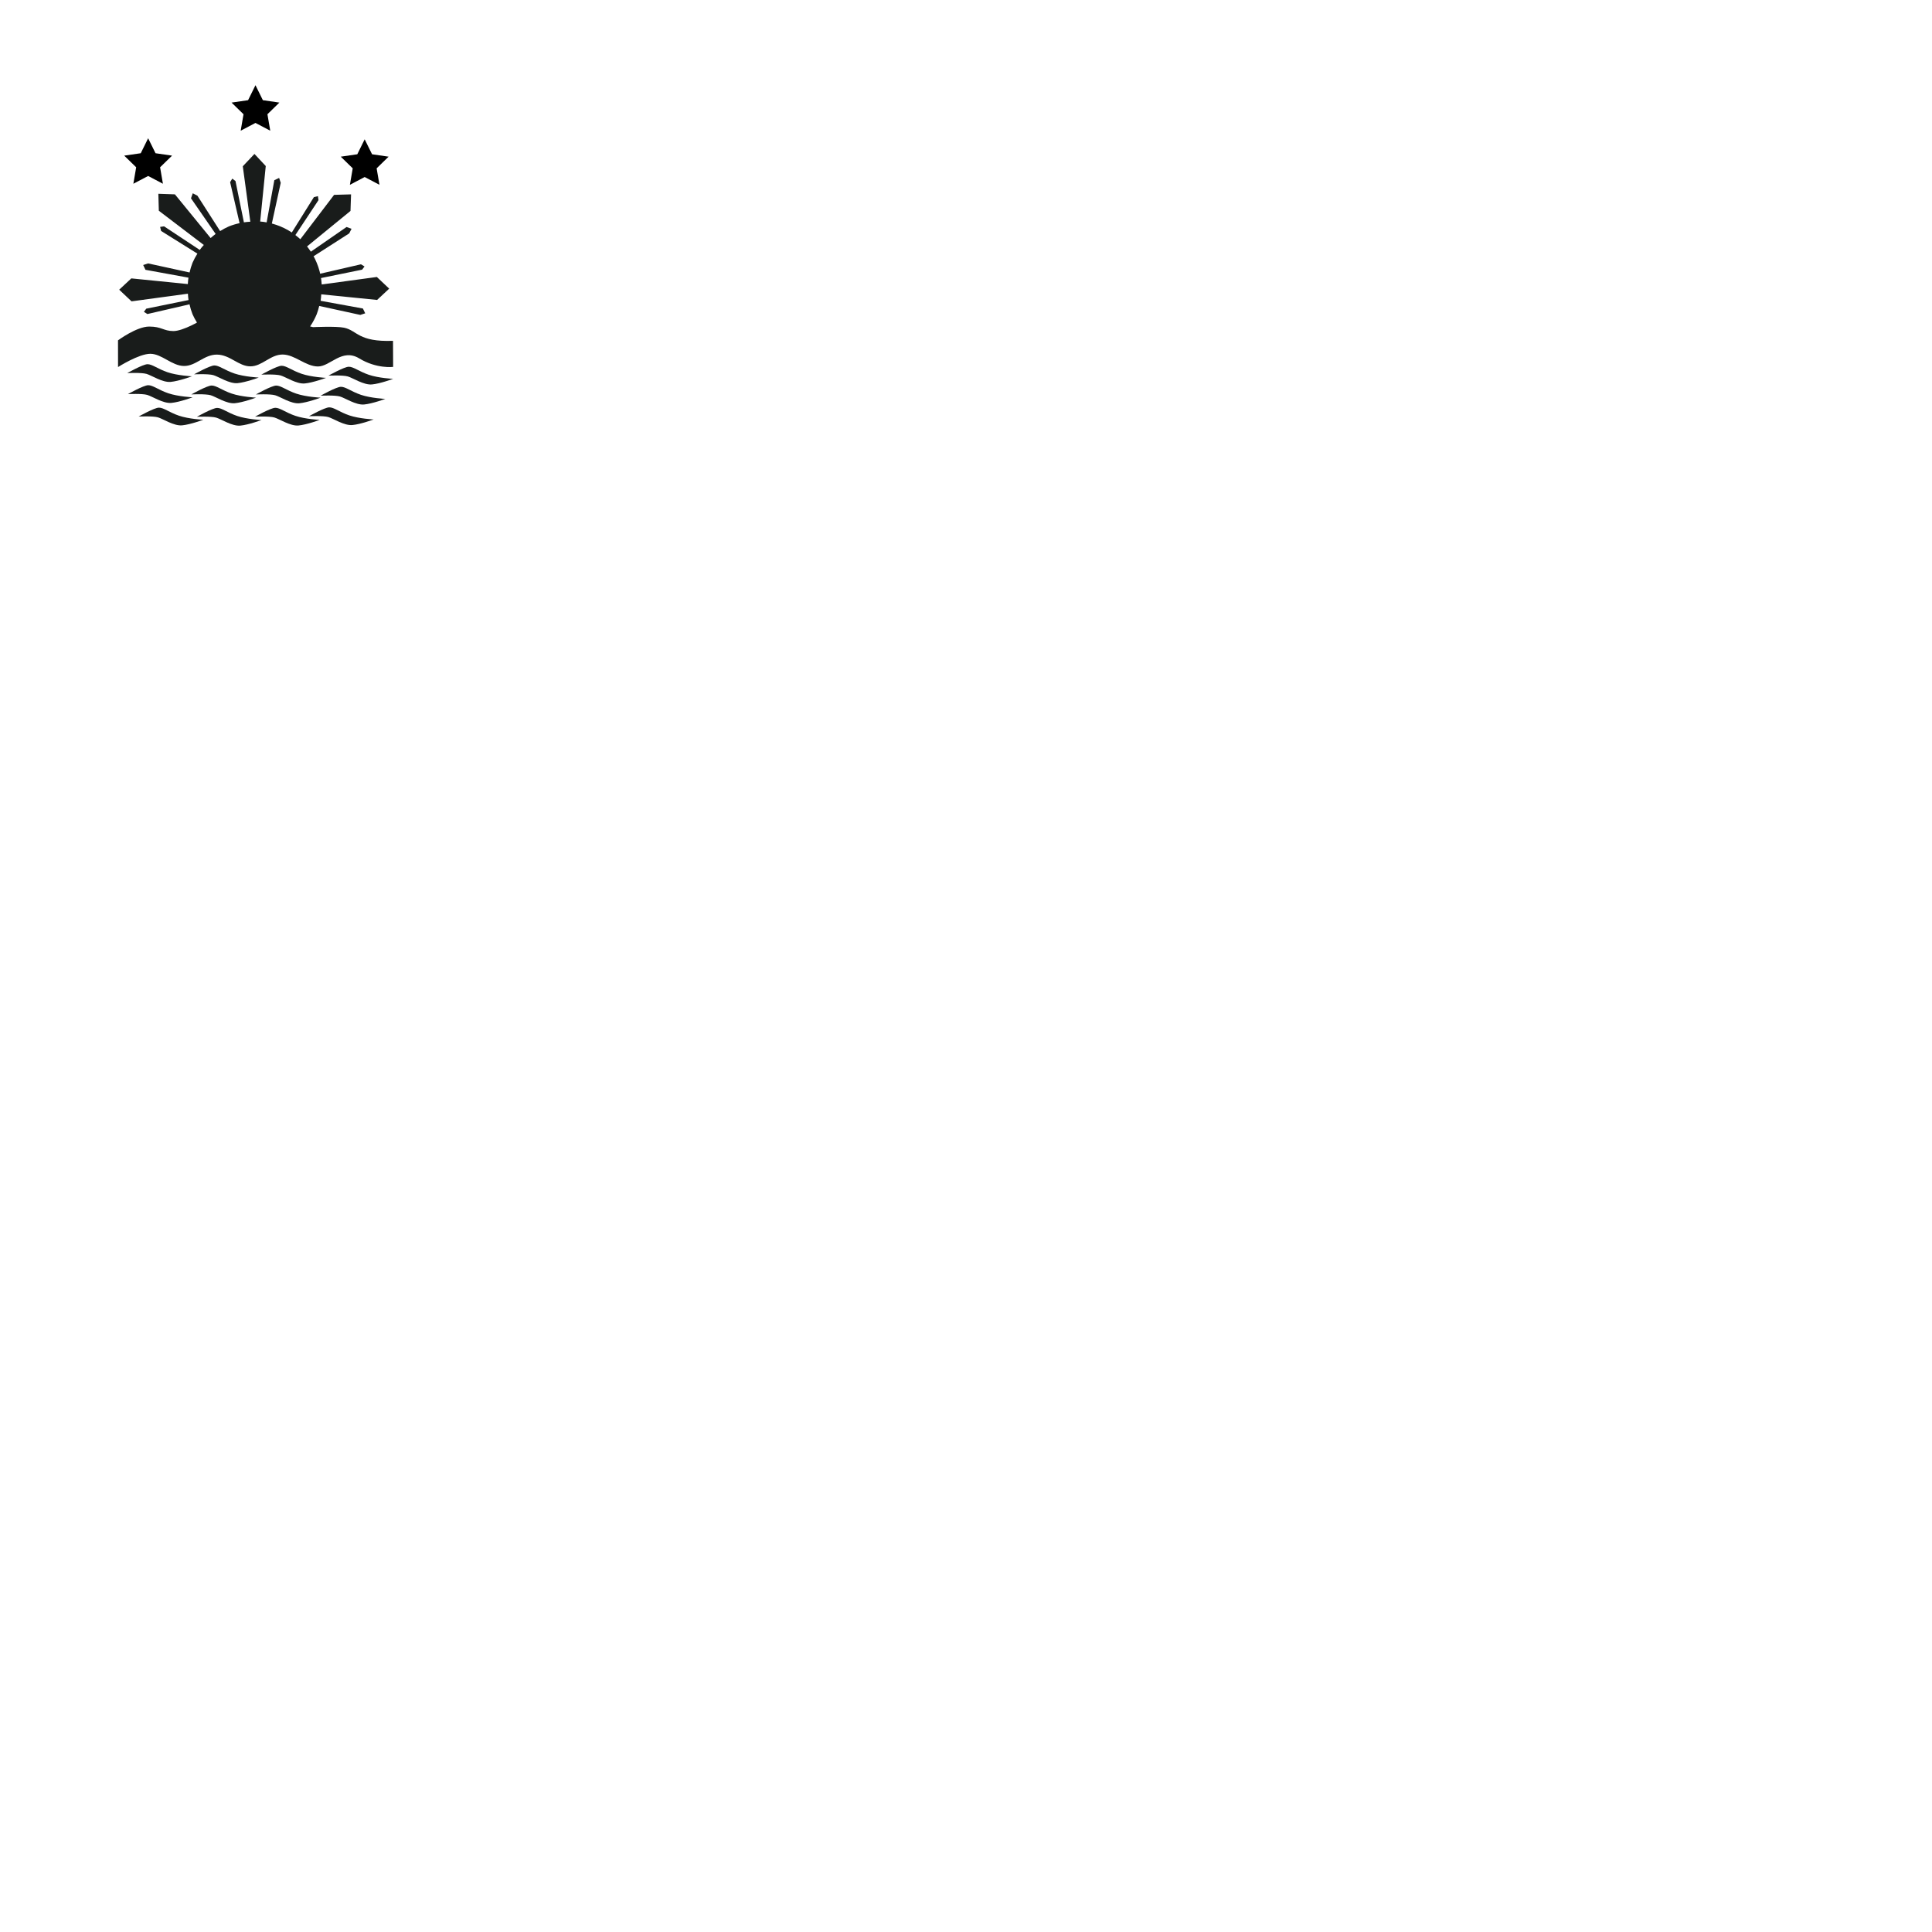
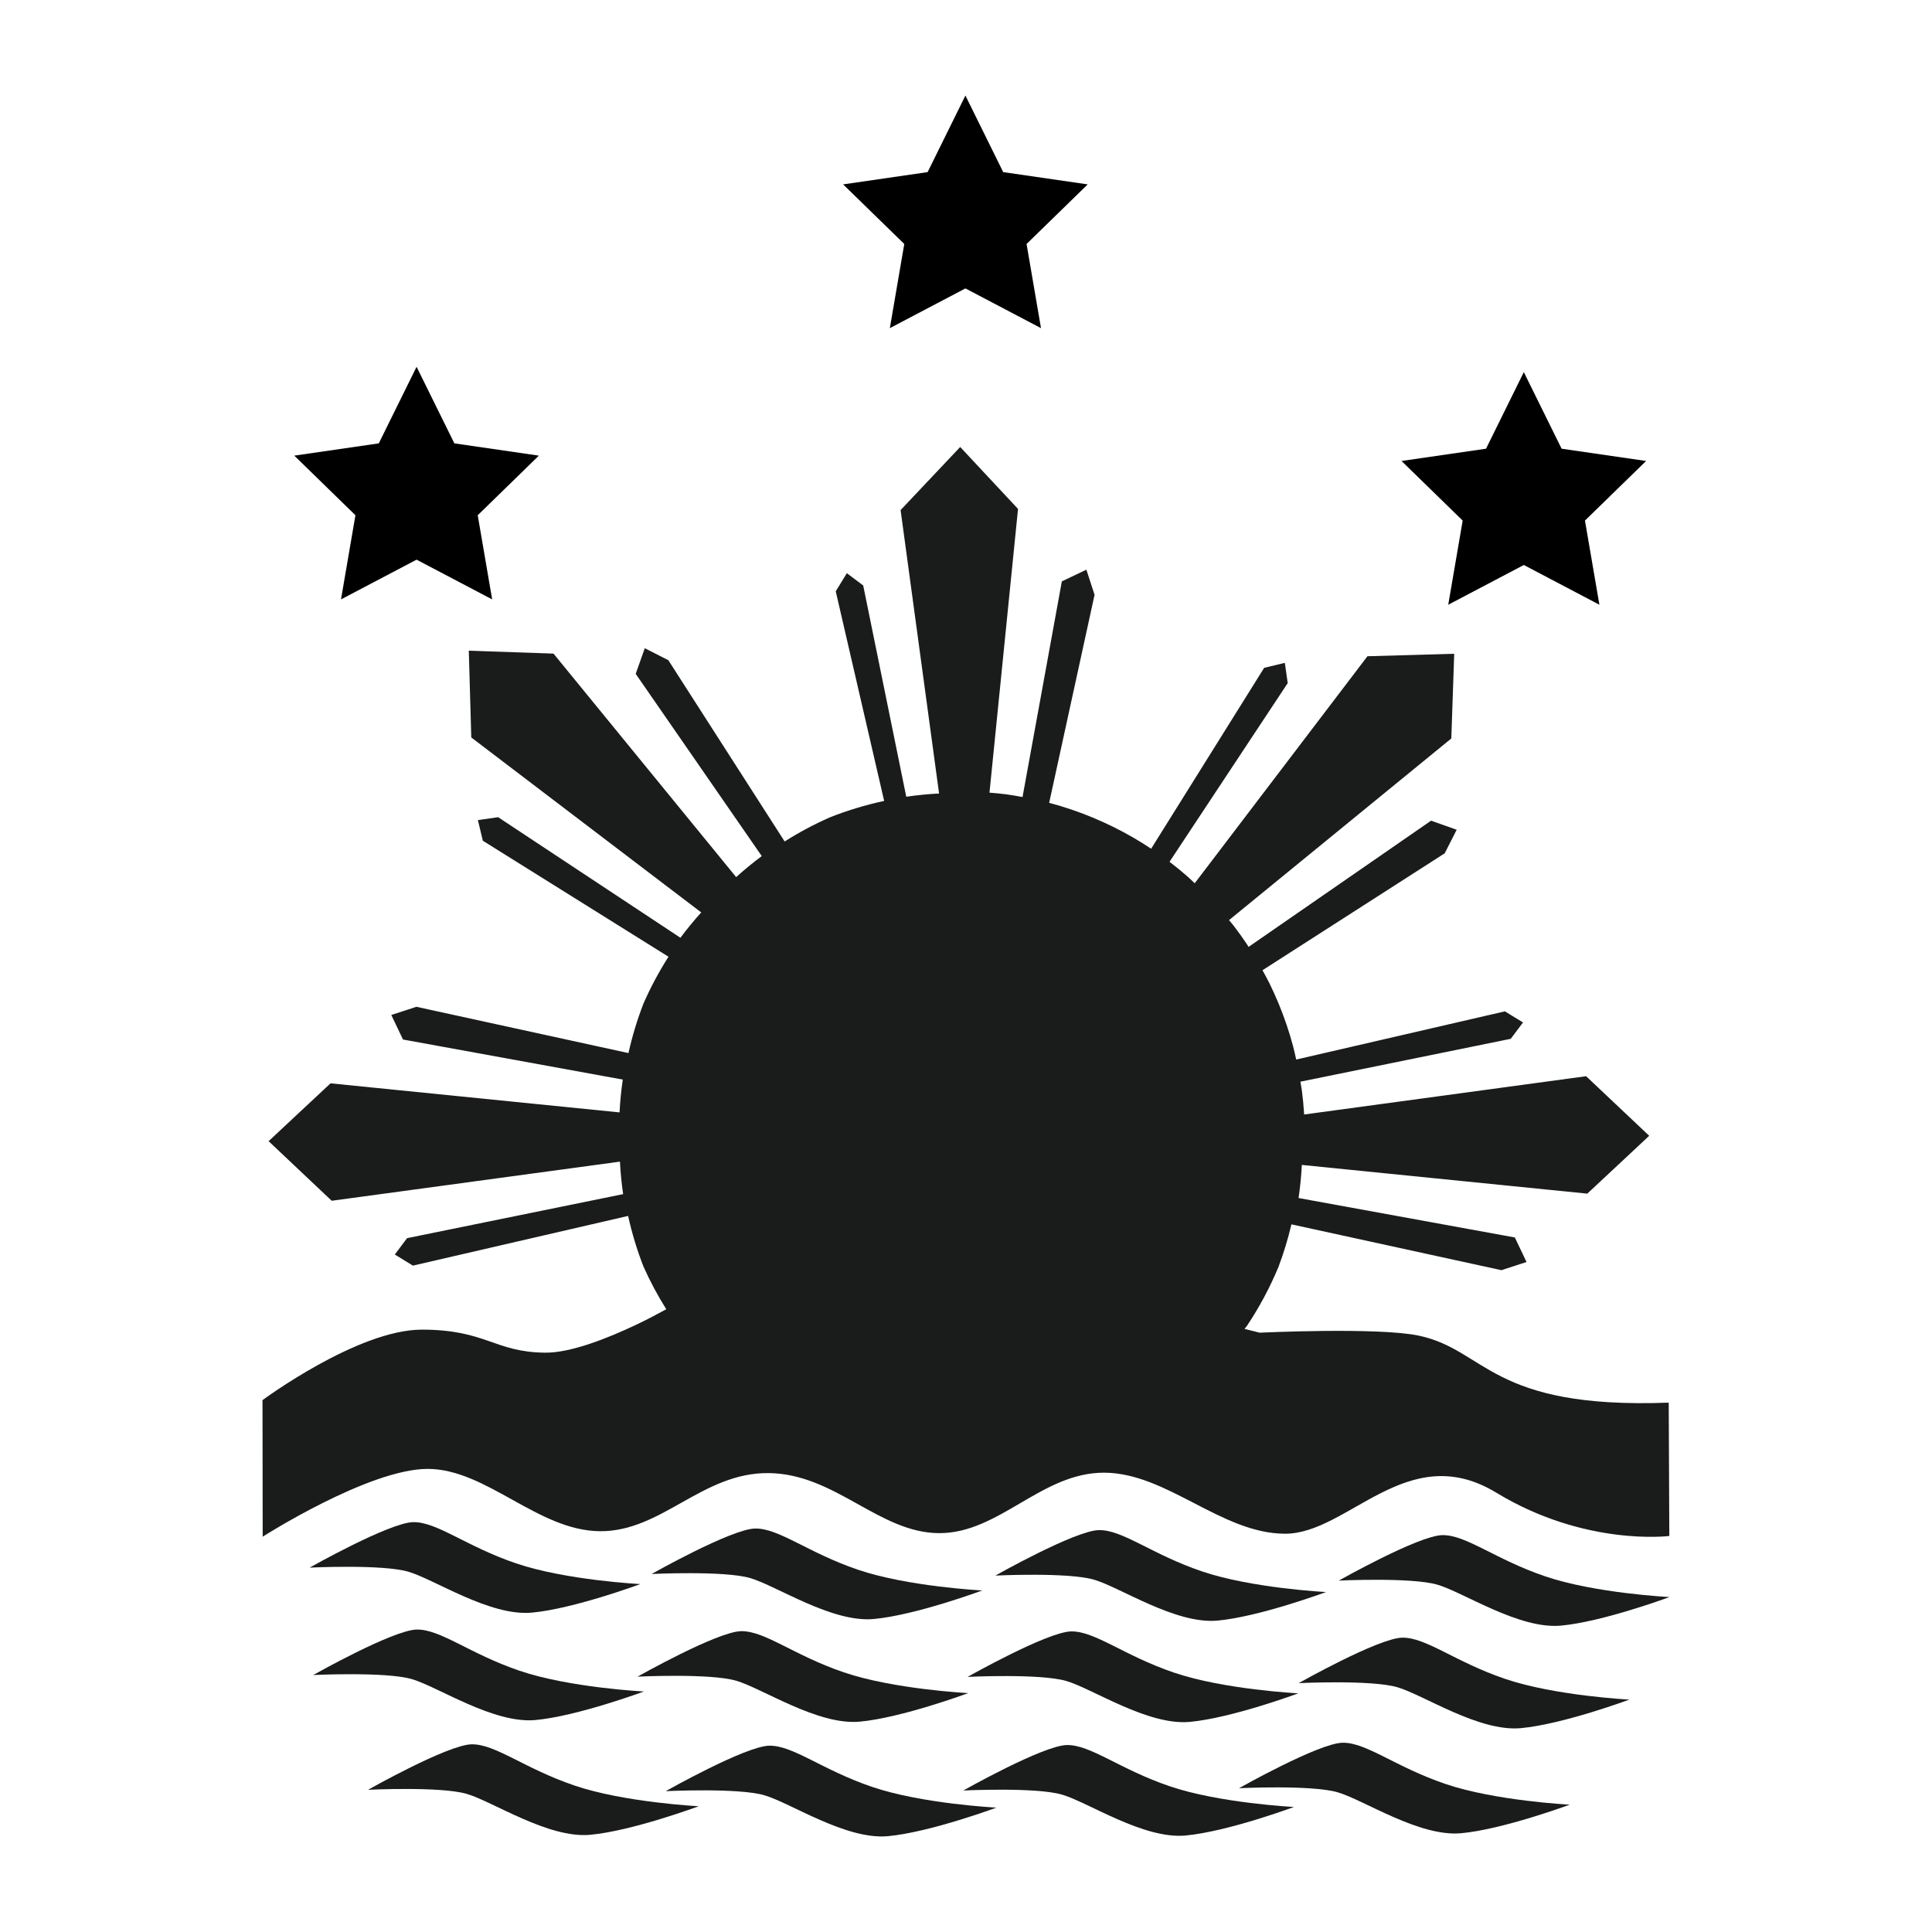
<svg xmlns="http://www.w3.org/2000/svg" width="1080mm" height="1080mm" viewBox="0 0 1080 1080" version="1.1" id="svg1" xml:space="preserve">
  <defs id="defs1" />
  <g id="layer2">
-     <path d="m 142.239,86.053 -6.515,6.898 4.207,30.984 c -1.201,0.06 -2.398,0.178 -3.588,0.353 l -4.707,-23.098 -1.789,-1.342 -1.213,1.98 5.293,22.917 c -2.038,0.437 -4.037,1.044 -5.974,1.812 -1.697,0.751 -3.336,1.628 -4.904,2.621 l -12.716,-19.817 -2.575,-1.309 -0.994,2.8 13.781,19.924 c -0.97,0.72 -1.904,1.487 -2.8,2.298 l -19.969,-24.435 -9.259,-0.316 0.271,9.485 25.14,19.129 c -0.802,0.887 -1.56,1.811 -2.274,2.77 l -19.93,-13.182 -2.213,0.316 0.542,2.258 20.296,12.68 c -1.042,1.632 -1.956,3.343 -2.734,5.115 -0.683,1.762 -1.233,3.573 -1.643,5.417 l -23.18,-5.06 -2.747,0.895 1.277,2.683 24.03,4.38 c -0.175,1.19 -0.293,2.387 -0.353,3.588 l -31.596,-3.178 -6.771,6.323 6.898,6.515 31.511,-4.278 c 0.06,1.189 0.177,2.375 0.35,3.553 l -23.621,4.814 -1.341,1.788 1.98,1.214 23.526,-5.433 c 0.417,1.887 0.979,3.74 1.681,5.54 0.72,1.61 1.553,3.168 2.492,4.662 -0.947,0.511 -1.924,1.045 -3.173,1.64 -0.826,0.393 -1.695,0.786 -2.578,1.153 -0.883,0.368 -1.779,0.71 -2.659,1.002 -0.88,0.292 -1.744,0.534 -2.562,0.701 -0.409,0.084 -0.806,0.149 -1.188,0.192 -0.382,0.043 -0.749,0.064 -1.097,0.06 -0.695,-0.008 -1.318,-0.052 -1.887,-0.125 -0.57,-0.073 -1.087,-0.174 -1.574,-0.293 -0.486,-0.119 -0.942,-0.257 -1.388,-0.404 -0.446,-0.147 -0.882,-0.303 -1.329,-0.458 -0.447,-0.155 -0.906,-0.31 -1.398,-0.455 -0.491,-0.145 -1.016,-0.28 -1.594,-0.396 -0.578,-0.116 -1.21,-0.212 -1.917,-0.28 -0.707,-0.068 -1.489,-0.107 -2.368,-0.107 -0.439,-3.3e-4 -0.892,0.03 -1.354,0.086 -0.462,0.056 -0.934,0.139 -1.413,0.244 -0.479,0.105 -0.964,0.233 -1.452,0.38 -0.488,0.147 -0.979,0.312 -1.47,0.493 -0.982,0.361 -1.962,0.782 -2.915,1.234 -0.953,0.452 -1.878,0.934 -2.748,1.415 -0.87,0.482 -1.684,0.964 -2.417,1.416 -0.733,0.452 -1.385,0.874 -1.927,1.235 -1.085,0.723 -1.735,1.205 -1.735,1.205 l 0.02,14.927 c 0,0 0.726,-0.463 1.914,-1.159 0.594,-0.348 1.304,-0.753 2.098,-1.188 0.793,-0.434 1.669,-0.898 2.596,-1.361 0.926,-0.463 1.903,-0.926 2.897,-1.361 0.994,-0.434 2.006,-0.84 3.002,-1.187 0.996,-0.347 1.978,-0.636 2.91,-0.839 0.466,-0.101 0.921,-0.181 1.359,-0.235 0.438,-0.054 0.861,-0.083 1.263,-0.082 0.402,3.2e-4 0.801,0.027 1.197,0.076 0.396,0.05 0.789,0.122 1.18,0.215 0.391,0.092 0.78,0.205 1.167,0.334 0.387,0.129 0.772,0.274 1.156,0.433 0.768,0.317 1.531,0.687 2.293,1.084 0.762,0.397 1.522,0.82 2.286,1.243 0.763,0.424 1.529,0.848 2.302,1.246 0.772,0.398 1.552,0.771 2.341,1.091 0.395,0.16 0.792,0.307 1.193,0.438 0.401,0.131 0.805,0.246 1.212,0.341 0.407,0.095 0.818,0.17 1.233,0.223 0.415,0.053 0.834,0.083 1.258,0.087 0.424,0.004 0.838,-0.018 1.244,-0.062 0.406,-0.044 0.805,-0.111 1.196,-0.196 0.392,-0.086 0.777,-0.191 1.157,-0.312 0.38,-0.121 0.754,-0.258 1.124,-0.408 0.74,-0.3 1.464,-0.651 2.181,-1.027 0.717,-0.376 1.428,-0.778 2.143,-1.18 0.715,-0.402 1.434,-0.803 2.167,-1.178 0.733,-0.376 1.48,-0.725 2.252,-1.024 0.386,-0.149 0.778,-0.285 1.177,-0.406 0.399,-0.12 0.806,-0.225 1.222,-0.31 0.415,-0.085 0.84,-0.15 1.274,-0.193 0.434,-0.043 0.878,-0.064 1.333,-0.058 0.455,0.005 0.901,0.035 1.337,0.087 0.437,0.052 0.865,0.126 1.286,0.218 0.42,0.092 0.833,0.204 1.239,0.33 0.406,0.127 0.806,0.269 1.199,0.423 0.788,0.309 1.553,0.668 2.305,1.052 0.751,0.383 1.489,0.792 2.221,1.199 0.732,0.407 1.458,0.814 2.187,1.195 0.729,0.381 1.461,0.736 2.204,1.041 0.372,0.152 0.746,0.292 1.124,0.416 0.378,0.124 0.76,0.232 1.147,0.321 0.387,0.089 0.779,0.159 1.177,0.207 0.398,0.048 0.801,0.074 1.212,0.075 0.411,8e-4 0.813,-0.024 1.21,-0.072 0.396,-0.048 0.786,-0.119 1.17,-0.209 0.384,-0.09 0.762,-0.2 1.136,-0.326 0.374,-0.126 0.744,-0.268 1.109,-0.424 0.732,-0.311 1.449,-0.673 2.161,-1.061 0.711,-0.388 1.417,-0.803 2.125,-1.218 0.708,-0.414 1.418,-0.828 2.138,-1.216 0.72,-0.388 1.451,-0.75 2.2,-1.06 0.375,-0.155 0.754,-0.297 1.139,-0.422 0.385,-0.125 0.776,-0.234 1.173,-0.324 0.397,-0.09 0.802,-0.159 1.213,-0.207 0.412,-0.047 0.831,-0.072 1.259,-0.07 0.428,0.002 0.853,0.029 1.274,0.079 0.421,0.05 0.84,0.122 1.255,0.213 0.415,0.091 0.828,0.202 1.239,0.329 0.411,0.127 0.819,0.27 1.225,0.425 0.813,0.311 1.62,0.674 2.423,1.062 0.803,0.388 1.603,0.803 2.404,1.218 0.801,0.414 1.602,0.829 2.408,1.219 0.806,0.389 1.617,0.754 2.436,1.067 0.41,0.157 0.821,0.3 1.236,0.428 0.414,0.128 0.831,0.24 1.251,0.333 0.42,0.093 0.843,0.166 1.27,0.218 0.427,0.051 0.857,0.08 1.291,0.084 0.434,0.003 0.867,-0.034 1.298,-0.106 0.431,-0.072 0.862,-0.179 1.292,-0.313 0.43,-0.135 0.861,-0.297 1.292,-0.481 0.431,-0.184 0.864,-0.389 1.298,-0.609 0.868,-0.44 1.743,-0.94 2.632,-1.446 0.889,-0.506 1.793,-1.019 2.719,-1.486 0.463,-0.234 0.931,-0.456 1.406,-0.66 0.474,-0.204 0.955,-0.39 1.443,-0.552 0.488,-0.162 0.984,-0.299 1.487,-0.405 0.503,-0.106 1.015,-0.18 1.536,-0.218 0.521,-0.037 1.051,-0.036 1.591,0.009 0.54,0.045 1.09,0.134 1.651,0.274 0.561,0.14 1.132,0.331 1.716,0.579 0.583,0.248 1.179,0.554 1.787,0.923 0.608,0.369 1.214,0.711 1.815,1.027 0.602,0.316 1.199,0.607 1.79,0.873 0.591,0.267 1.177,0.51 1.753,0.731 0.576,0.221 1.144,0.421 1.702,0.602 1.115,0.36 2.187,0.643 3.201,0.862 1.014,0.22 1.968,0.377 2.847,0.488 0.878,0.111 1.681,0.176 2.39,0.211 0.71,0.035 1.327,0.04 1.833,0.031 1.014,-0.018 1.588,-0.091 1.588,-0.091 l -0.066,-14.575 c -1.22,0.045 -2.367,0.062 -3.444,0.054 -1.077,-0.008 -2.087,-0.041 -3.034,-0.097 -0.947,-0.056 -1.833,-0.134 -2.663,-0.231 -0.83,-0.097 -1.604,-0.214 -2.329,-0.347 -0.725,-0.133 -1.401,-0.282 -2.034,-0.445 -0.633,-0.163 -1.223,-0.339 -1.777,-0.526 -0.554,-0.187 -1.071,-0.383 -1.559,-0.588 -0.487,-0.204 -0.945,-0.416 -1.379,-0.633 -0.867,-0.432 -1.639,-0.882 -2.368,-1.327 -0.729,-0.444 -1.414,-0.883 -2.107,-1.291 -0.692,-0.408 -1.393,-0.787 -2.151,-1.112 -0.379,-0.162 -0.772,-0.311 -1.187,-0.444 -0.415,-0.133 -0.85,-0.249 -1.313,-0.346 -0.557,-0.117 -1.247,-0.209 -2.027,-0.282 -0.78,-0.072 -1.65,-0.125 -2.569,-0.162 -1.838,-0.074 -3.871,-0.085 -5.763,-0.066 -1.893,0.018 -3.647,0.066 -4.927,0.109 -1.28,0.043 -2.088,0.081 -2.088,0.081 l -1.659,-0.414 c 0.086,-0.104 0.172,-0.209 0.257,-0.314 1.367,-2.046 2.53,-4.222 3.472,-6.496 0.566,-1.508 1.034,-3.051 1.401,-4.619 l 22.955,5.011 2.747,-0.895 -1.277,-2.683 -23.644,-4.31 c 0.177,-1.2 0.296,-2.408 0.357,-3.619 l 31.207,3.139 6.771,-6.323 -6.898,-6.515 -30.831,4.186 c -0.002,-0.07 -0.004,-0.14 -0.007,-0.21 -0.054,-0.818 -0.134,-1.634 -0.241,-2.447 -0.047,-0.311 -0.099,-0.622 -0.154,-0.932 l 22.993,-4.686 1.342,-1.789 -1.98,-1.213 -22.817,5.269 c -0.104,-0.492 -0.219,-0.983 -0.343,-1.471 -0.212,-0.792 -0.45,-1.577 -0.714,-2.353 -0.264,-0.776 -0.553,-1.544 -0.867,-2.301 -0.314,-0.757 -0.652,-1.504 -1.014,-2.24 -0.239,-0.472 -0.489,-0.938 -0.748,-1.399 l 19.921,-12.783 1.31,-2.575 -2.8,-0.993 -19.951,13.799 c -0.063,-0.102 -0.126,-0.204 -0.19,-0.305 -0.456,-0.682 -0.933,-1.348 -1.432,-1.998 -0.169,-0.21 -0.34,-0.419 -0.513,-0.625 l 24.299,-19.858 0.316,-9.258 -9.485,0.271 -18.883,24.816 c -0.254,-0.244 -0.511,-0.485 -0.771,-0.722 -0.616,-0.541 -1.25,-1.061 -1.901,-1.56 -0.028,-0.02 -0.057,-0.041 -0.085,-0.061 l 12.923,-19.537 -0.316,-2.213 -2.258,0.542 -12.356,19.778 c -0.651,-0.434 -1.316,-0.847 -1.994,-1.239 -0.71,-0.41 -1.433,-0.797 -2.169,-1.16 -0.735,-0.362 -1.482,-0.701 -2.24,-1.014 -0.757,-0.314 -1.525,-0.603 -2.301,-0.866 -0.776,-0.264 -1.561,-0.502 -2.353,-0.714 -0.031,-0.007 -0.062,-0.015 -0.093,-0.022 l 4.965,-22.744 -0.895,-2.747 -2.683,1.277 -4.297,23.577 c -0.603,-0.115 -1.209,-0.215 -1.817,-0.3 -0.597,-0.073 -1.196,-0.133 -1.796,-0.177 l 3.12,-31.02 z" style="display:inline;fill:#191c1b;stroke-width:0.265" id="path39" />
-     <path style="display:inline;fill:#191c1b;stroke-width:0.265" d="m 71.123,208.563 c 0,0 8.714,-4.926 11.316,-4.971 2.601,-0.045 5.764,2.639 11.229,4.499 5.465,1.86 13.609,2.271 13.609,2.271 0,0 -7.281,2.702 -11.87,3.122 -4.59,0.42 -10.643,-3.645 -13.505,-4.476 -2.862,-0.832 -10.778,-0.445 -10.778,-0.445 z" id="path5" />
-     <path style="display:inline;fill:#191c1b;stroke-width:0.265" d="m 108.503,209.26 c 0,0 8.714,-4.926 11.316,-4.971 2.601,-0.045 5.764,2.639 11.229,4.499 5.465,1.86 13.608,2.271 13.608,2.271 0,0 -7.281,2.702 -11.87,3.122 -4.59,0.42 -10.643,-3.645 -13.505,-4.476 -2.862,-0.832 -10.778,-0.445 -10.778,-0.445 z" id="path5-9" />
-     <path style="display:inline;fill:#191c1b;stroke-width:0.265" d="m 146.085,209.434 c 0,0 8.714,-4.926 11.316,-4.971 2.601,-0.045 5.764,2.639 11.229,4.499 5.465,1.86 13.609,2.271 13.609,2.271 0,0 -7.281,2.702 -11.87,3.122 -4.59,0.42 -10.643,-3.645 -13.505,-4.476 -2.862,-0.832 -10.778,-0.445 -10.778,-0.445 z" id="path5-1" />
-     <path style="display:inline;fill:#191c1b;stroke-width:0.265" d="m 183.63,209.983 c 0,0 8.714,-4.926 11.316,-4.971 2.601,-0.045 5.764,2.639 11.229,4.499 5.465,1.86 13.609,2.271 13.609,2.271 0,0 -7.281,2.702 -11.87,3.122 -4.59,0.42 -10.643,-3.645 -13.505,-4.476 -2.862,-0.832 -10.778,-0.445 -10.778,-0.445 z" id="path5-0" />
-     <path style="display:inline;fill:#191c1b;stroke-width:0.265" d="m 71.511,220.306 c 0,0 8.714,-4.926 11.316,-4.971 2.601,-0.045 5.764,2.639 11.229,4.499 5.465,1.86 13.609,2.271 13.609,2.271 0,0 -7.281,2.702 -11.87,3.122 -4.59,0.42 -10.643,-3.645 -13.505,-4.476 -2.862,-0.832 -10.778,-0.445 -10.778,-0.445 z" id="path5-07" />
-     <path style="display:inline;fill:#191c1b;stroke-width:0.265" d="m 106.97,220.482 c 0,0 8.714,-4.926 11.316,-4.971 2.601,-0.045 5.764,2.639 11.229,4.499 5.465,1.86 13.609,2.271 13.609,2.271 0,0 -7.281,2.702 -11.87,3.122 -4.59,0.42 -10.643,-3.645 -13.505,-4.476 -2.862,-0.832 -10.778,-0.445 -10.778,-0.445 z" id="path5-5" />
-     <path style="display:inline;fill:#191c1b;stroke-width:0.265" d="m 143.051,220.508 c 0,0 8.714,-4.926 11.316,-4.971 2.601,-0.045 5.764,2.639 11.229,4.499 5.465,1.86 13.609,2.271 13.609,2.271 0,0 -7.281,2.702 -11.87,3.122 -4.59,0.42 -10.643,-3.645 -13.505,-4.476 -2.862,-0.832 -10.778,-0.445 -10.778,-0.445 z" id="path5-18" />
-     <path style="display:inline;fill:#191c1b;stroke-width:0.265" d="m 179.246,221.192 c 0,0 8.714,-4.926 11.316,-4.971 2.601,-0.045 5.764,2.639 11.229,4.499 5.465,1.86 13.608,2.271 13.608,2.271 0,0 -7.281,2.702 -11.87,3.122 -4.59,0.42 -10.643,-3.645 -13.505,-4.476 -2.862,-0.832 -10.778,-0.445 -10.778,-0.445 z" id="path5-00" />
-     <path style="display:inline;fill:#191c1b;stroke-width:0.265" d="m 77.505,232.851 c 0,0 8.714,-4.926 11.316,-4.971 2.601,-0.045 5.764,2.639 11.229,4.499 5.465,1.86 13.608,2.271 13.608,2.271 0,0 -7.281,2.702 -11.87,3.122 -4.59,0.42 -10.643,-3.645 -13.505,-4.476 -2.862,-0.832 -10.778,-0.445 -10.778,-0.445 z" id="path5-4" />
-     <path style="display:inline;fill:#191c1b;stroke-width:0.265" d="m 110.048,233.002 c 0,0 8.714,-4.926 11.316,-4.971 2.601,-0.045 5.764,2.639 11.229,4.499 5.465,1.86 13.609,2.271 13.609,2.271 0,0 -7.281,2.702 -11.87,3.122 -4.59,0.42 -10.643,-3.645 -13.505,-4.476 -2.862,-0.832 -10.778,-0.445 -10.778,-0.445 z" id="path5-58" />
-     <path style="display:inline;fill:#191c1b;stroke-width:0.265" d="m 142.58,232.931 c 0,0 8.714,-4.926 11.316,-4.971 2.601,-0.045 5.764,2.639 11.229,4.499 5.465,1.86 13.609,2.271 13.609,2.271 0,0 -7.281,2.702 -11.87,3.122 -4.59,0.42 -10.643,-3.645 -13.505,-4.476 -2.862,-0.832 -10.778,-0.445 -10.778,-0.445 z" id="path5-92" />
-     <path style="display:inline;fill:#191c1b;stroke-width:0.265" d="m 172.723,232.679 c 0,0 8.714,-4.926 11.316,-4.971 2.601,-0.045 5.764,2.639 11.229,4.499 5.465,1.86 13.609,2.271 13.609,2.271 0,0 -7.281,2.702 -11.87,3.122 -4.59,0.42 -10.643,-3.645 -13.505,-4.476 -2.862,-0.832 -10.778,-0.445 -10.778,-0.445 z" id="path5-2" />
-     <path d="m 82.81,77.286 -4.131,8.371 -9.238,1.342 6.684,6.516 -1.578,9.2 8.262,-4.343 8.263,4.343 -1.578,-9.2 6.684,-6.516 -9.237,-1.342 z" style="stroke-width:0.265" id="path41" />
-     <path d="m 142.811,47.632 -4.131,8.371 -9.238,1.342 6.684,6.516 -1.578,9.2 8.262,-4.343 8.263,4.343 -1.578,-9.2 6.684,-6.516 -9.237,-1.342 z" style="stroke-width:0.265" id="path41-5" />
-     <path d="m 203.857,77.869 -4.131,8.371 -9.238,1.342 6.684,6.516 -1.578,9.2 8.262,-4.343 8.263,4.343 -1.578,-9.2 6.684,-6.516 -9.237,-1.342 z" style="stroke-width:0.265" id="path41-8" />
+     <g id="g1" transform="translate(80.7729,5.778463)">
+       <path d="m 455.978,244.09 -33.313,35.273 21.512,158.432 c -6.141,0.308 -12.263,0.91 -18.346,1.805 l -24.07,-118.107 -9.145,-6.86 -6.204,10.126 27.063,117.185 c -10.422,2.236 -20.641,5.336 -30.549,9.267 -8.677,3.842 -17.059,8.322 -25.074,13.402 l -65.019,-101.333 -13.164,-6.696 -5.081,14.319 70.467,101.88 c -4.958,3.684 -9.736,7.604 -14.316,11.748 l -102.107,-124.945 -47.344,-1.617 1.387,48.498 128.547,97.811 c -4.099,4.534 -7.979,9.262 -11.627,14.166 l -101.909,-67.405 -11.317,1.615 2.772,11.547 103.78,64.839 c -5.327,8.345 -10.002,17.091 -13.981,26.157 -3.493,9.008 -6.302,18.269 -8.403,27.7 l -118.527,-25.872 -14.044,4.574 6.532,13.717 122.871,22.397 c -0.896,6.084 -1.499,12.207 -1.807,18.349 l -161.561,-16.251 -34.621,32.332 35.273,33.313 161.125,-21.876 c 0.308,6.08 0.905,12.143 1.789,18.166 l -120.784,24.614 -6.857,9.143 10.123,6.207 120.297,-27.782 c 2.131,9.649 5.005,19.122 8.593,28.329 3.682,8.234 7.94,16.201 12.742,23.837 -4.842,2.615 -9.837,5.341 -16.227,8.384 -4.222,2.011 -8.669,4.018 -13.183,5.898 -4.514,1.879 -9.098,3.63 -13.598,5.124 -4.5,1.494 -8.918,2.731 -13.098,3.586 -2.09,0.427 -4.122,0.761 -6.075,0.98 -1.953,0.22 -3.829,0.326 -5.607,0.306 -3.556,-0.041 -6.737,-0.267 -9.65,-0.639 -2.913,-0.373 -5.558,-0.888 -8.046,-1.498 -2.488,-0.61 -4.818,-1.316 -7.097,-2.066 -2.279,-0.75 -4.509,-1.547 -6.796,-2.341 -2.288,-0.794 -4.634,-1.587 -7.148,-2.328 -2.513,-0.741 -5.193,-1.432 -8.149,-2.024 -2.956,-0.592 -6.188,-1.084 -9.803,-1.43 -3.615,-0.346 -7.615,-0.546 -12.107,-0.55 -2.246,-0.002 -4.559,0.151 -6.923,0.439 -2.364,0.287 -4.778,0.709 -7.224,1.247 -2.447,0.538 -4.927,1.192 -7.422,1.942 -2.496,0.75 -5.008,1.597 -7.518,2.521 -5.02,1.847 -10.035,4 -14.906,6.31 -4.871,2.31 -9.602,4.773 -14.05,7.238 -4.447,2.464 -8.613,4.93 -12.361,7.24 -3.748,2.31 -7.08,4.467 -9.853,6.315 -5.548,3.697 -8.873,6.162 -8.873,6.162 l 0.103,76.328 c 0,0 3.71,-2.37 9.787,-5.924 3.039,-1.777 6.67,-3.851 10.725,-6.072 4.055,-2.221 8.536,-4.591 13.273,-6.96 4.737,-2.369 9.73,-4.737 14.813,-6.957 5.083,-2.22 10.255,-4.294 15.35,-6.07 5.094,-1.776 10.112,-3.254 14.882,-4.289 2.385,-0.517 4.708,-0.923 6.949,-1.2 2.241,-0.276 4.402,-0.422 6.458,-0.42 2.056,0.002 4.095,0.137 6.12,0.391 2.025,0.254 4.036,0.626 6.035,1.099 2,0.473 3.99,1.048 5.969,1.707 1.979,0.659 3.947,1.401 5.911,2.212 3.927,1.621 7.829,3.513 11.724,5.541 3.895,2.028 7.785,4.191 11.687,6.358 3.902,2.166 7.819,4.337 11.769,6.373 3.95,2.037 7.935,3.942 11.973,5.581 2.019,0.819 4.051,1.571 6.099,2.241 2.048,0.67 4.114,1.257 6.196,1.744 2.082,0.486 4.183,0.872 6.305,1.141 2.122,0.27 4.265,0.424 6.432,0.444 2.166,0.02 4.285,-0.094 6.363,-0.32 2.078,-0.226 4.114,-0.565 6.117,-1.004 2.003,-0.439 3.973,-0.977 5.914,-1.596 1.941,-0.619 3.855,-1.319 5.747,-2.085 3.784,-1.532 7.486,-3.326 11.154,-5.25 3.668,-1.924 7.302,-3.979 10.958,-6.033 3.656,-2.053 7.334,-4.104 11.082,-6.025 3.748,-1.921 7.569,-3.709 11.516,-5.235 1.973,-0.763 3.977,-1.46 6.019,-2.074 2.042,-0.615 4.122,-1.149 6.247,-1.583 2.124,-0.434 4.294,-0.768 6.514,-0.988 2.22,-0.22 4.489,-0.325 6.817,-0.299 2.328,0.026 4.605,0.181 6.838,0.446 2.233,0.265 4.425,0.642 6.574,1.115 2.15,0.472 4.26,1.041 6.337,1.688 2.076,0.648 4.119,1.374 6.133,2.164 4.028,1.581 7.943,3.417 11.785,5.377 3.843,1.96 7.614,4.047 11.357,6.13 3.743,2.083 7.457,4.163 11.185,6.112 3.728,1.949 7.47,3.766 11.27,5.324 1.9,0.779 3.816,1.494 5.75,2.127 1.934,0.634 3.885,1.188 5.863,1.644 1.978,0.456 3.983,0.814 6.017,1.06 2.033,0.246 4.097,0.379 6.196,0.383 2.099,0.004 4.159,-0.124 6.186,-0.37 2.027,-0.245 4.021,-0.606 5.985,-1.068 1.964,-0.462 3.899,-1.023 5.811,-1.667 1.912,-0.644 3.803,-1.373 5.673,-2.167 3.741,-1.588 7.41,-3.441 11.048,-5.427 3.638,-1.986 7.247,-4.107 10.865,-6.225 3.619,-2.118 7.248,-4.236 10.932,-6.22 3.683,-1.984 7.42,-3.836 11.251,-5.42 1.916,-0.792 3.855,-1.517 5.824,-2.159 1.968,-0.642 3.967,-1.199 5.998,-1.657 2.032,-0.458 4.099,-0.816 6.204,-1.057 2.105,-0.241 4.25,-0.368 6.439,-0.359 2.19,0.01 4.362,0.15 6.516,0.404 2.155,0.255 4.294,0.624 6.418,1.091 2.124,0.468 4.235,1.032 6.334,1.681 2.099,0.648 4.186,1.379 6.265,2.175 4.158,1.592 8.281,3.446 12.388,5.433 4.106,1.986 8.198,4.106 12.292,6.225 4.094,2.119 8.192,4.24 12.314,6.231 4.122,1.991 8.268,3.853 12.456,5.454 2.094,0.8 4.2,1.534 6.318,2.188 2.118,0.654 4.25,1.227 6.397,1.702 2.147,0.475 4.311,0.85 6.492,1.112 2.182,0.262 4.383,0.411 6.603,0.428 2.22,0.015 4.432,-0.175 6.638,-0.544 2.206,-0.369 4.408,-0.913 6.609,-1.601 2.201,-0.688 4.401,-1.52 6.606,-2.46 2.205,-0.94 4.416,-1.988 6.635,-3.113 4.437,-2.25 8.91,-4.806 13.458,-7.393 4.547,-2.588 9.169,-5.209 13.902,-7.597 2.366,-1.194 4.761,-2.331 7.187,-3.374 2.426,-1.044 4.884,-1.996 7.38,-2.822 2.496,-0.826 5.03,-1.528 7.605,-2.069 2.575,-0.541 5.19,-0.923 7.853,-1.112 2.663,-0.189 5.373,-0.185 8.133,0.046 2.76,0.23 5.573,0.685 8.44,1.4 2.867,0.716 5.79,1.691 8.773,2.959 2.983,1.269 6.029,2.83 9.137,4.719 3.109,1.889 6.206,3.637 9.283,5.253 3.076,1.616 6.131,3.102 9.153,4.466 3.023,1.364 6.016,2.606 8.963,3.739 2.947,1.133 5.851,2.154 8.701,3.076 5.7,1.843 11.185,3.287 16.367,4.41 5.182,1.123 10.065,1.928 14.557,2.497 4.492,0.569 8.593,0.902 12.221,1.081 3.628,0.179 6.784,0.204 9.375,0.159 5.183,-0.091 8.12,-0.468 8.12,-0.468 L 852.051,778.311 c -6.241,0.232 -12.102,0.319 -17.612,0.278 -5.51,-0.041 -10.67,-0.212 -15.513,-0.497 -4.844,-0.285 -9.373,-0.683 -13.616,-1.181 -4.243,-0.498 -8.202,-1.096 -11.909,-1.776 -3.707,-0.68 -7.163,-1.443 -10.4,-2.275 -3.237,-0.832 -6.255,-1.734 -9.087,-2.687 -2.832,-0.954 -5.478,-1.96 -7.969,-3.004 -2.492,-1.045 -4.833,-2.129 -7.05,-3.234 -4.434,-2.211 -8.383,-4.512 -12.11,-6.783 -3.727,-2.271 -7.232,-4.513 -10.773,-6.601 -3.541,-2.088 -7.121,-4.023 -10.998,-5.684 -1.938,-0.83 -3.95,-1.592 -6.07,-2.27 -2.12,-0.678 -4.347,-1.273 -6.714,-1.768 -2.85,-0.596 -6.378,-1.069 -10.366,-1.44 -3.988,-0.371 -8.437,-0.639 -13.135,-0.827 -9.397,-0.377 -19.791,-0.432 -29.471,-0.338 -9.679,0.094 -18.648,0.338 -25.195,0.558 -6.547,0.219 -10.675,0.415 -10.675,0.415 l -8.485,-2.117 c 0.441,-0.532 0.88,-1.067 1.316,-1.604 6.991,-10.464 12.939,-21.591 17.754,-33.218 2.892,-7.711 5.286,-15.602 7.166,-23.62 l 117.378,25.621 14.044,-4.574 -6.532,-13.717 -120.897,-22.038 c 0.906,-6.136 1.515,-12.313 1.823,-18.507 l 159.571,16.05 34.621,-32.332 -35.273,-33.313 -157.65,21.406 c -0.01,-0.357 -0.02,-0.715 -0.036,-1.073 -0.275,-4.183 -0.686,-8.356 -1.234,-12.512 -0.242,-1.591 -0.505,-3.18 -0.787,-4.764 l 117.573,-23.961 6.86,-9.145 -10.126,-6.204 -116.669,26.944 c -0.533,-2.518 -1.118,-5.026 -1.752,-7.52 -1.085,-4.05 -2.302,-8.063 -3.649,-12.033 -1.348,-3.969 -2.826,-7.894 -4.431,-11.767 -1.603,-3.873 -3.334,-7.693 -5.187,-11.452 -1.224,-2.412 -2.499,-4.798 -3.824,-7.156 l 101.864,-65.365 6.698,-13.164 -14.319,-5.079 -102.015,70.557 c -0.322,-0.522 -0.646,-1.043 -0.972,-1.562 -2.329,-3.485 -4.772,-6.893 -7.325,-10.218 -0.862,-1.075 -1.736,-2.141 -2.621,-3.197 l 124.25,-101.539 1.617,-47.341 -48.498,1.385 -96.553,126.893 c -1.297,-1.249 -2.611,-2.479 -3.942,-3.691 -3.152,-2.764 -6.393,-5.425 -9.719,-7.977 -0.145,-0.104 -0.29,-0.208 -0.436,-0.312 l 66.078,-99.901 -1.617,-11.315 -11.547,2.769 -63.182,101.132 c -3.331,-2.218 -6.731,-4.331 -10.194,-6.336 -3.631,-2.097 -7.33,-4.075 -11.09,-5.93 -3.76,-1.853 -7.579,-3.583 -11.452,-5.187 -3.873,-1.604 -7.797,-3.081 -11.767,-4.429 -3.97,-1.348 -7.984,-2.566 -12.033,-3.652 -0.159,-0.036 -0.317,-0.074 -0.476,-0.111 l 25.385,-116.299 -4.574,-14.044 -13.717,6.532 -21.974,120.556 c -3.085,-0.588 -6.184,-1.1 -9.293,-1.535 -3.053,-0.375 -6.115,-0.678 -9.182,-0.906 L 488.308,278.71 Z" style="display:inline;fill:#191c1b;stroke-width:1.353" id="path39" />
+       <path style="display:inline;fill:#191c1b;stroke-width:1.353" d="m 92.337,870.528 c 0,0 44.56,-25.188 57.861,-25.417 13.301,-0.23 29.474,13.495 57.419,23.005 27.945,9.511 69.585,11.613 69.585,11.613 0,0 -37.229,13.818 -60.698,15.965 -23.468,2.147 -54.421,-18.637 -69.054,-22.888 -14.633,-4.252 -55.112,-2.277 -55.112,-2.277 z" id="path5" />
+       <path style="display:inline;fill:#191c1b;stroke-width:1.353" d="m 283.472,874.093 c 0,0 44.56,-25.188 57.861,-25.417 13.301,-0.23 29.474,13.495 57.419,23.005 27.944,9.511 69.585,11.613 69.585,11.613 0,0 -37.229,13.818 -60.698,15.965 -23.468,2.147 -54.421,-18.637 -69.054,-22.888 -14.633,-4.252 -55.112,-2.277 -55.112,-2.277 z" id="path5-9" />
+       <path style="display:inline;fill:#191c1b;stroke-width:1.353" d="m 475.643,874.98 c 0,0 44.56,-25.188 57.861,-25.417 13.301,-0.23 29.474,13.495 57.419,23.005 27.944,9.511 69.585,11.613 69.585,11.613 0,0 -37.229,13.818 -60.698,15.965 -23.468,2.147 -54.421,-18.637 -69.054,-22.888 -14.633,-4.252 -55.112,-2.277 -55.112,-2.277 z" id="path5-1" />
+       <path style="display:inline;fill:#191c1b;stroke-width:1.353" d="m 667.624,877.788 c 0,0 44.56,-25.188 57.861,-25.417 13.301,-0.23 29.474,13.495 57.418,23.005 27.945,9.511 69.585,11.613 69.585,11.613 0,0 -37.229,13.818 -60.698,15.965 -23.468,2.147 -54.421,-18.637 -69.054,-22.888 -14.633,-4.252 -55.112,-2.277 -55.112,-2.277 z" id="path5-0" />
+       <path style="display:inline;fill:#191c1b;stroke-width:1.353" d="m 94.318,930.573 c 0,0 44.56,-25.188 57.861,-25.417 13.301,-0.23 29.474,13.495 57.419,23.005 27.945,9.511 69.585,11.613 69.585,11.613 0,0 -37.229,13.818 -60.698,15.965 -23.468,2.147 -54.421,-18.637 -69.054,-22.888 -14.633,-4.252 -55.112,-2.277 -55.112,-2.277 z" id="path5-07" />
+       <path style="display:inline;fill:#191c1b;stroke-width:1.353" d="m 275.631,931.475 c 0,0 44.56,-25.188 57.861,-25.417 13.301,-0.23 29.474,13.495 57.419,23.005 27.944,9.511 69.585,11.613 69.585,11.613 0,0 -37.229,13.818 -60.698,15.965 -23.468,2.147 -54.421,-18.637 -69.054,-22.888 -14.633,-4.252 -55.112,-2.277 -55.112,-2.277 z" id="path5-5" />
+       <path style="display:inline;fill:#191c1b;stroke-width:1.353" d="m 460.128,931.606 c 0,0 44.56,-25.188 57.861,-25.417 13.301,-0.23 29.474,13.495 57.418,23.005 27.945,9.511 69.585,11.613 69.585,11.613 0,0 -37.229,13.818 -60.698,15.965 -23.468,2.147 -54.421,-18.637 -69.054,-22.888 -14.633,-4.252 -55.112,-2.277 -55.112,-2.277 z" id="path5-18" />
+       <path style="display:inline;fill:#191c1b;stroke-width:1.353" d="m 645.207,935.104 c 0,0 44.56,-25.188 57.861,-25.417 13.301,-0.23 29.474,13.495 57.419,23.005 27.944,9.511 69.585,11.613 69.585,11.613 0,0 -37.229,13.818 -60.698,15.965 -23.468,2.147 -54.421,-18.637 -69.054,-22.888 -14.633,-4.252 -55.112,-2.277 -55.112,-2.277 z" id="path5-00" />
+       <path style="display:inline;fill:#191c1b;stroke-width:1.353" d="m 124.969,994.72 c 0,0 44.56,-25.188 57.861,-25.417 13.301,-0.23 29.474,13.495 57.419,23.005 27.944,9.511 69.585,11.613 69.585,11.613 0,0 -37.229,13.818 -60.698,15.965 -23.468,2.147 -54.421,-18.637 -69.054,-22.888 -14.633,-4.252 -55.112,-2.277 -55.112,-2.277 z" id="path5-4" />
+       <path style="display:inline;fill:#191c1b;stroke-width:1.353" d="m 291.372,995.49 c 0,0 44.56,-25.188 57.861,-25.417 13.301,-0.23 29.474,13.495 57.419,23.005 27.945,9.511 69.585,11.613 69.585,11.613 0,0 -37.229,13.818 -60.698,15.965 -23.468,2.147 -54.421,-18.637 -69.054,-22.888 -14.633,-4.252 -55.112,-2.277 -55.112,-2.277 z" id="path5-58" />
+       <path style="display:inline;fill:#191c1b;stroke-width:1.353" d="m 457.72,995.127 c 0,0 44.56,-25.188 57.861,-25.417 13.301,-0.23 29.474,13.495 57.418,23.005 27.945,9.511 69.585,11.613 69.585,11.613 0,0 -37.229,13.818 -60.698,15.965 -23.468,2.147 -54.421,-18.637 -69.054,-22.888 -14.633,-4.252 -55.112,-2.277 -55.112,-2.277 z" id="path5-92" />
+       <path style="display:inline;fill:#191c1b;stroke-width:1.353" d="m 611.85,993.839 c 0,0 44.56,-25.188 57.861,-25.417 13.301,-0.23 29.474,13.495 57.419,23.005 27.944,9.511 69.585,11.613 69.585,11.613 0,0 -37.229,13.818 -60.698,15.965 -23.468,2.147 -54.421,-18.637 -69.054,-22.888 -14.633,-4.252 -55.112,-2.277 -55.112,-2.277 z" id="path5-2" />
+       <path d="m 152.097,199.265 -21.123,42.801 -47.235,6.862 34.179,33.318 -8.067,47.042 42.247,-22.209 42.249,22.209 -8.07,-47.042 34.179,-33.318 -47.233,-6.862 z" style="stroke-width:1.353" id="path41" />
+       <path d="m 458.9,47.632 -21.123,42.801 -47.235,6.862 34.179,33.318 -8.067,47.042 42.247,-22.209 42.249,22.209 -8.07,-47.042 34.179,-33.318 -47.233,-6.862 z" style="stroke-width:1.353" id="path41-5" />
+       <path d="m 771.05,202.247 -21.123,42.801 -47.235,6.862 34.179,33.318 -8.067,47.042 42.247,-22.209 42.249,22.209 -8.07,-47.042 34.179,-33.318 -47.233,-6.862 z" style="stroke-width:1.353" id="path41-8" />
+     </g>
  </g>
</svg>
